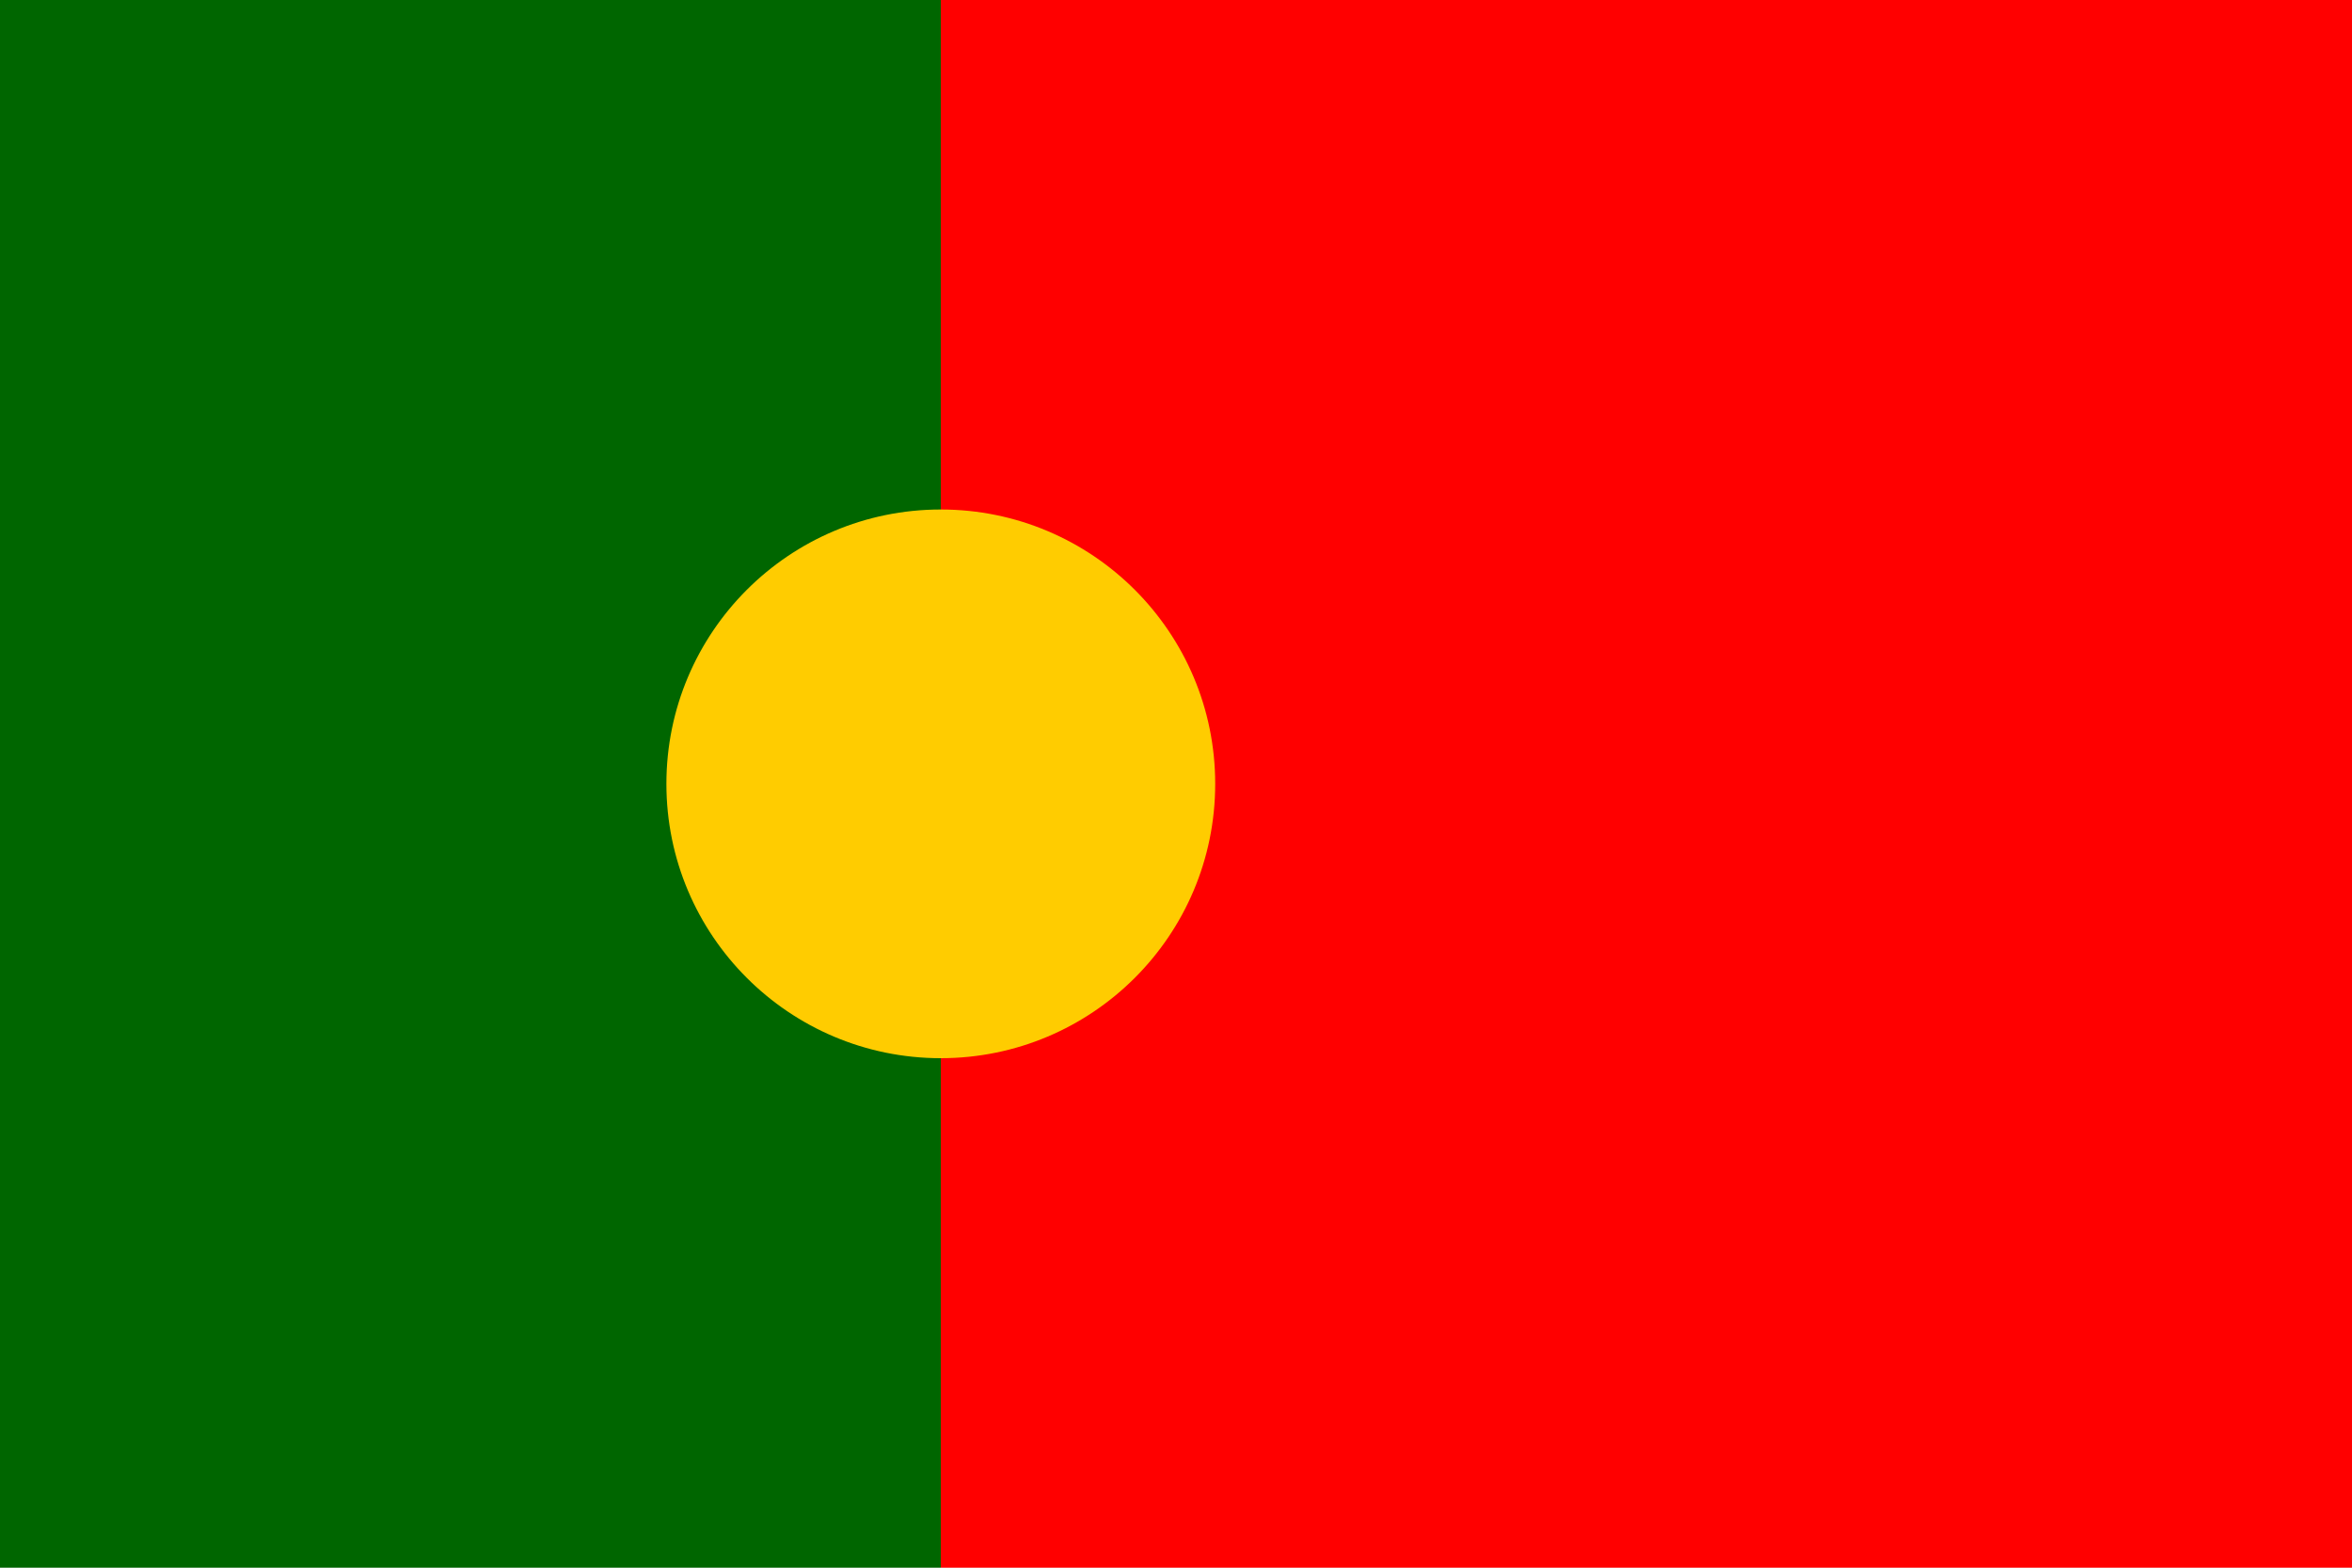
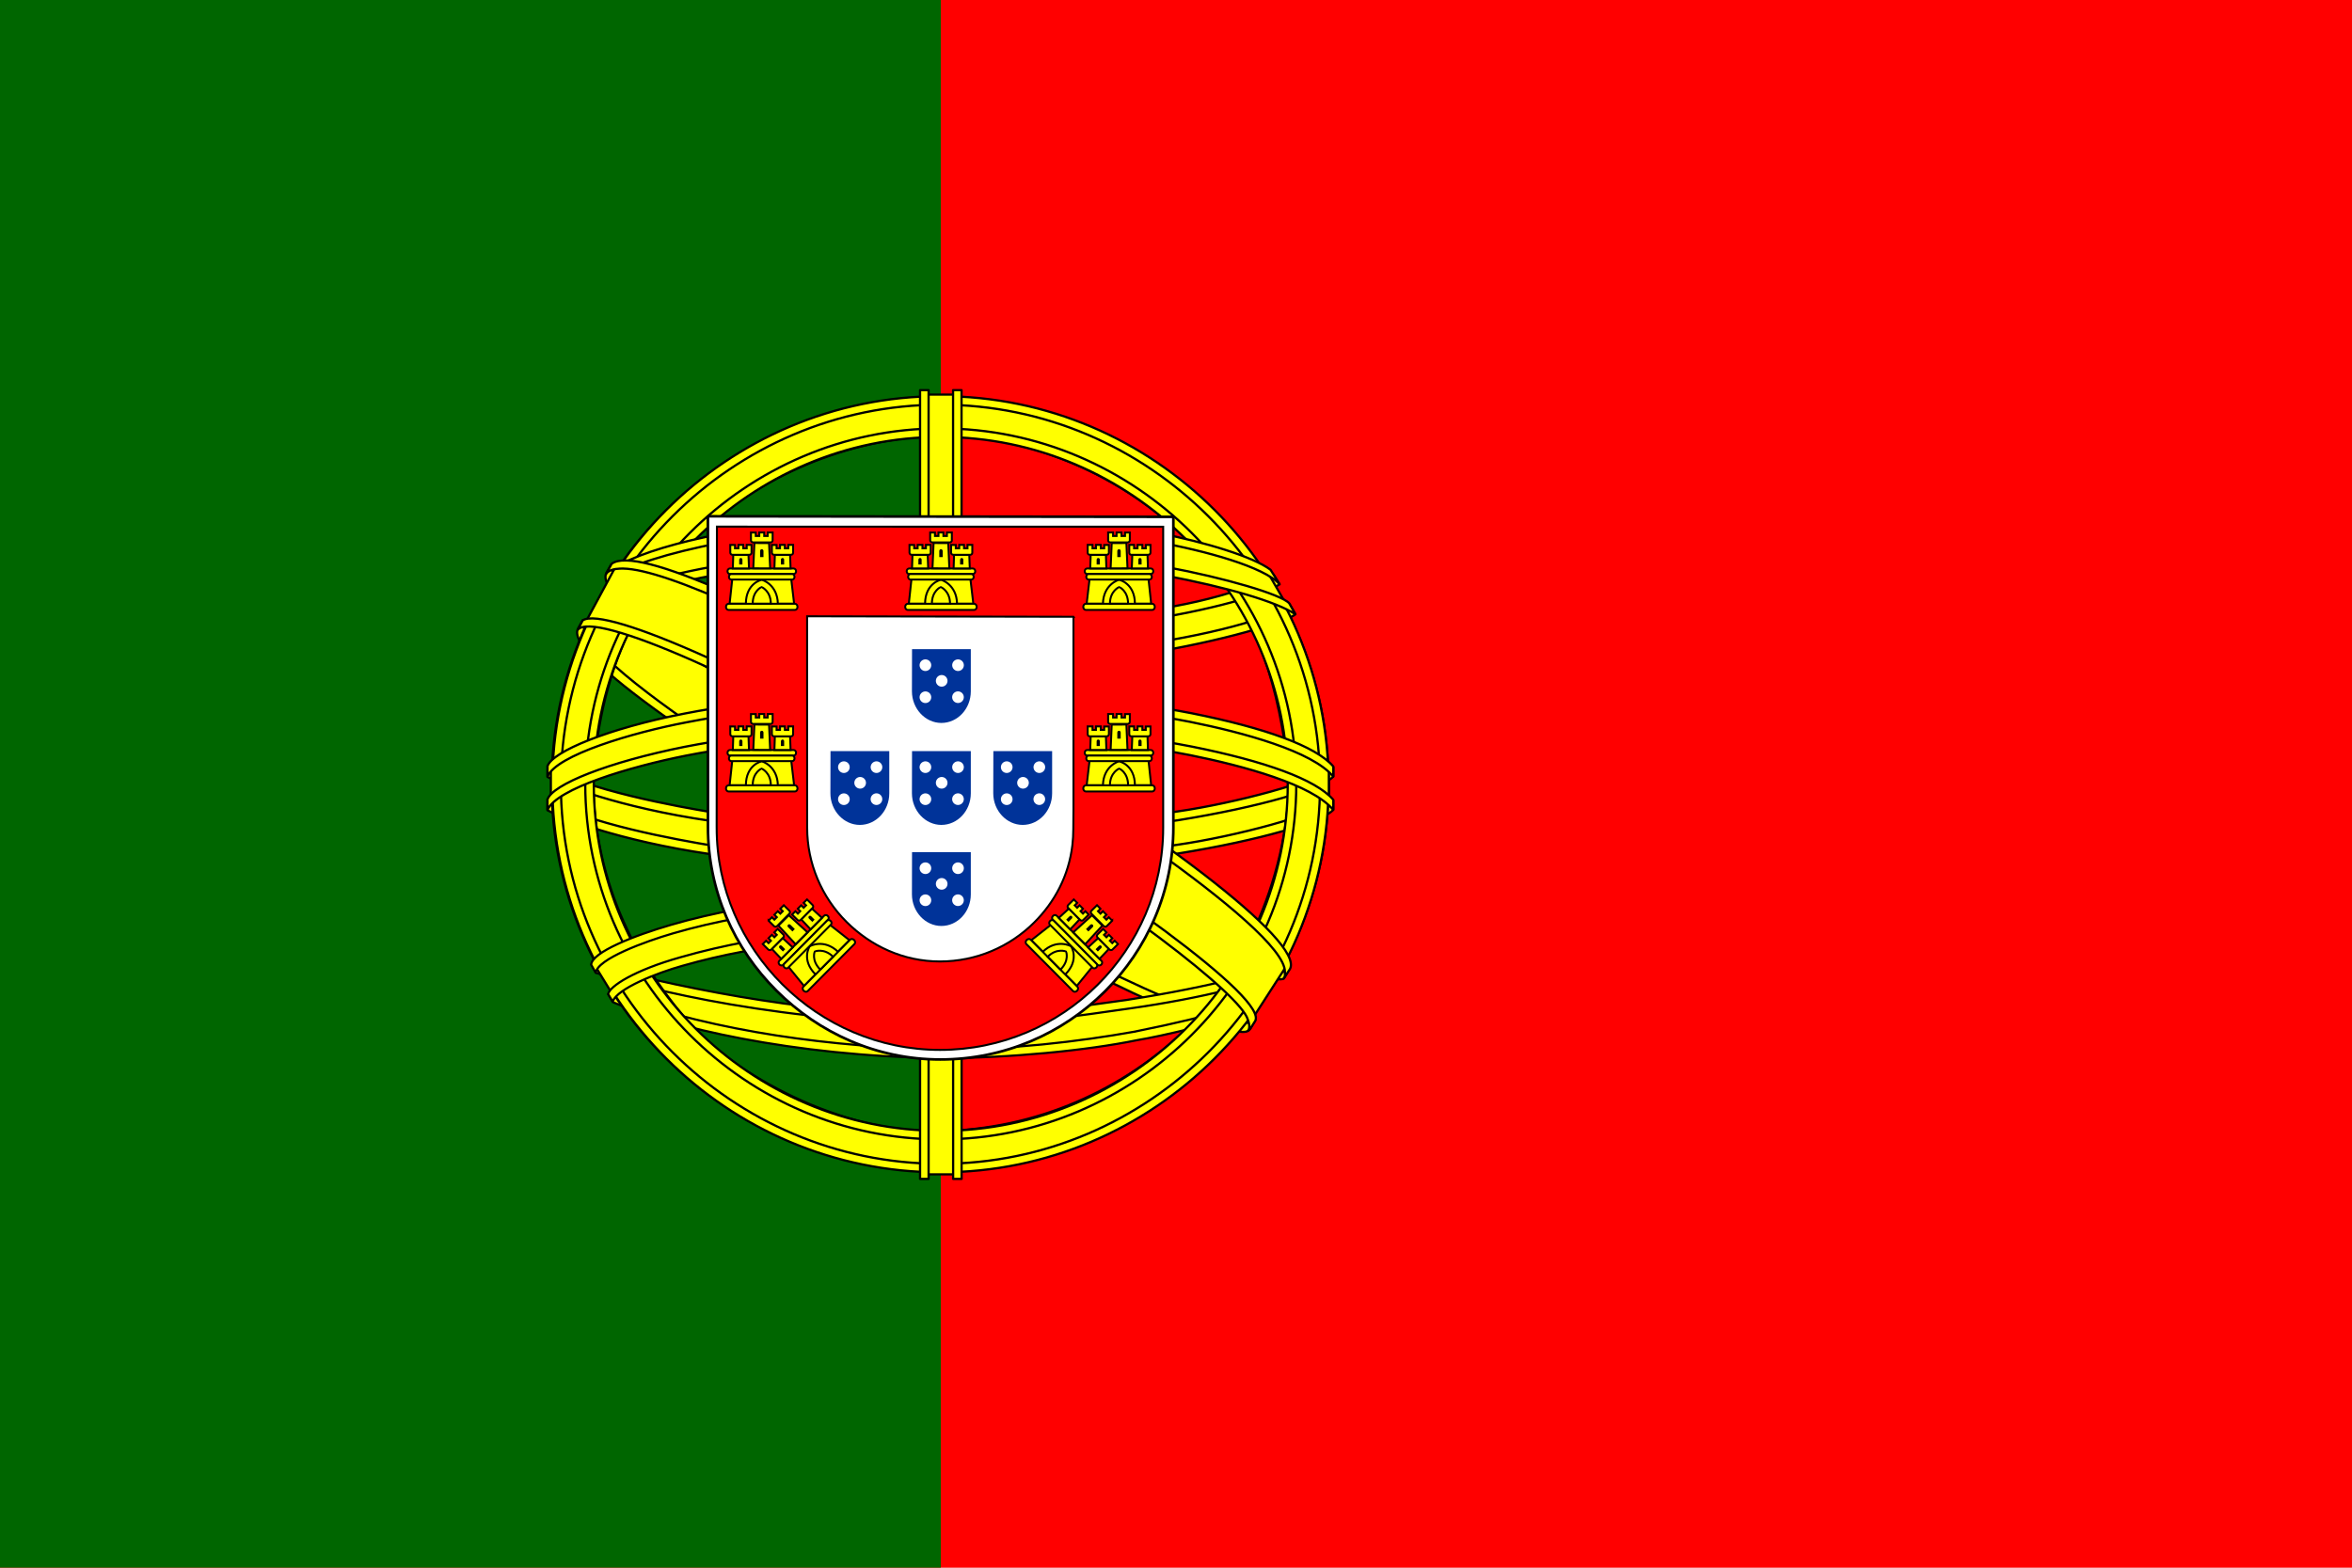
- <svg xmlns="http://www.w3.org/2000/svg" viewBox="0 0 3 2">
-   <rect fill="#006600" width="1.2" height="2" />
-   <rect fill="#FF0000" x="1.2" width="1.8" height="2" />
-   <circle fill="#FFCC00" cx="1.2" cy="1" r="0.35" />
+ <svg xmlns="http://www.w3.org/2000/svg" xmlns:xlink="http://www.w3.org/1999/xlink" width="600" height="400">
+   <rect width="600" height="400" fill="#f00" />
+   <rect width="240" height="400" fill="#060" />
+   <g fill="#ff0" fill-rule="evenodd" stroke="#000" stroke-width="0.573" stroke-linecap="round" stroke-linejoin="round">
+     <path d="m318.24,262.04c-30.21-0.91-168.74-87.38-169.69-101.15l7.65-12.757c13.741,19.966,155.36,104.06,169.27,101.08l-7.23,12.823" />
+     <path d="m154.59,146.4c-2.71,7.294,36.149,31.318,82.903,59.754,46.752,28.434,87.065,46.006,90.053,43.486,0.183-0.325,1.47-2.541,1.352-2.523-0.56,0.844-1.923,1.11-4.051,0.497-12.631-3.643-45.575-18.765-86.374-43.506-40.798-24.743-76.294-47.544-81.811-57.232-0.384-0.671-0.657-1.896-0.601-2.849l-0.134-0.002-1.175,2.053-0.161,0.322h-0.001zm164.36,116.04c-0.512,0.93-1.468,0.96-3.282,0.761-11.3-1.251-45.589-17.925-86.162-42.213-47.21-28.26-86.2-54.01-81.97-60.74l1.151-2.035,0.227,0.071c-3.804,11.405,76.948,57.578,81.702,60.522,46.724,28.947,86.115,45.851,89.601,41.458l-1.268,2.181v-0.002z" />
+     <path d="m240.17,169.23c30.237-0.239,67.55-4.132,89.023-12.69l-4.627-7.517c-12.692,7.025-50.21,11.644-84.652,12.335-40.736-0.375-69.49-4.168-83.897-13.835l-4.367,8.005c26.484,11.207,53.623,13.587,88.52,13.703" />
+     <path d="m330.44,156.71c-0.739,1.182-14.743,6.011-35.373,9.575-13.988,2.132-32.234,3.955-55.004,3.978-21.633,0.02-39.305-1.52-52.684-3.333-21.656-3.396-32.833-8.12-36.965-9.79,0.395-0.786,0.649-1.337,1.03-2.071,11.895,4.736,23.124,7.592,36.279,9.616,13.291,1.8,30.75,3.362,52.276,3.342,22.664-0.023,40.709-1.984,54.616-4.053,21.155-3.412,32.711-7.803,34.334-9.842l1.494,2.579h-0.002zm-4.06-7.623c-2.293,1.841-13.718,5.893-33.819,9.103-13.415,1.923-30.472,3.643-52.265,3.664-20.704,0.02-37.619-1.375-50.485-3.249-20.414-2.666-31.279-7.475-35.196-8.878,0.39-0.674,0.787-1.342,1.194-2.014,3.048,1.535,13.533,5.791,34.226,8.722,12.72,1.804,29.661,3.148,50.262,3.127,21.69-0.022,38.553-1.776,51.883-3.688,20.205-2.78,31.077-7.947,32.728-9.241l1.473,2.451v0.002z" />
+     <path d="m140.88,205.66c18.598,10.003,59.905,15.044,98.994,15.391,35.591,0.056,81.958-5.502,99.297-14.69l-0.477-10.012c-5.425,8.477-55.113,16.609-99.206,16.276-44.093-0.333-85.038-7.143-98.687-15.959l0.079,8.991" />
+     <path d="m340.12,204.22,0.001,2.387c-2.606,3.116-18.946,7.825-39.437,11.142-15.595,2.391-35.927,4.194-61.262,4.194-24.069,0-43.263-1.716-58.148-4.001-23.529-3.426-38.579-9.426-41.6-11.217l0.013-2.785c9.075,6.033,33.661,10.447,41.917,11.798,14.788,2.27,33.868,3.973,57.817,3.973,25.216,0,45.434-1.791,60.931-4.166,14.701-2.124,35.644-7.646,39.767-11.324h0.001zm0.01-8.492,0.001,2.387c-2.606,3.114-18.946,7.824-39.437,11.14-15.595,2.391-35.927,4.194-61.262,4.194-24.069,0-43.263-1.714-58.148-4.001-23.529-3.425-38.579-9.425-41.6-11.216l0.013-2.785c9.075,6.032,33.661,10.447,41.917,11.796,14.788,2.272,33.868,3.976,57.817,3.976,25.216,0,45.434-1.792,60.931-4.169,14.701-2.124,35.644-7.646,39.767-11.324l0.001,0.002z" />
+     <path d="m239.79,260.32c-42.772-0.255-79.421-11.659-87.16-13.544l5.643,8.834c13.67,5.75,49.424,14.32,81.927,13.371,32.504-0.948,60.91-3.466,80.928-13.211l5.786-9.155c-13.642,6.425-60.068,13.639-87.125,13.705" />
+     <path stroke-width="0.55" d="m323.3,253.72c-0.85,1.299-1.717,2.582-2.596,3.829-9.442,3.329-24.319,6.824-30.597,7.844-12.824,2.642-32.665,4.594-50.274,4.603-37.89-0.555-68.905-7.972-83.496-14.299l-1.177-2.024,0.192-0.304,1.997,0.774c25.948,9.283,55.091,12.987,82.698,13.652,17.538,0.062,35.095-2.01,49.292-4.549,21.771-4.362,30.574-7.65,33.275-9.14l0.687-0.385h-0.001zm5.017-8.275c0.022,0.026,0.044,0.05,0.065,0.078-0.636,1.073-1.291,2.165-1.962,3.262-5.036,1.8-18.702,5.799-38.659,8.589-13.149,1.791-21.322,3.526-47.479,4.034-49.015-1.247-80.75-10.831-88.289-13.195l-1.117-2.143c28.406,7.415,57.422,12.592,89.408,13.121,23.931-0.51,34.112-2.272,47.152-4.05,23.271-3.619,34.996-7.45,38.515-8.556-0.044-0.064-0.096-0.131-0.154-0.199l2.523-0.943-0.002,0.002z" />
+     <path d="m328.83,197.76c0.139,28.137-14.26,53.386-25.858,64.525-16.408,15.759-38.163,25.896-63.569,26.363-28.37,0.521-55.12-17.974-62.295-26.099-14.028-15.885-25.449-36.057-25.815-63.243,1.738-30.709,13.793-52.1,31.268-66.769s40.743-21.813,60.121-21.302c22.358,0.59,48.475,11.558,66.521,33.332,11.823,14.266,16.943,29.748,19.627,53.193zm-89.186-96.342c54.485,0,99.296,44.338,99.296,98.703,0,54.364-44.811,98.704-99.296,98.704s-98.924-44.339-98.924-98.704,44.439-98.703,98.924-98.703" />
+     <path d="m239.91,101.08c54.534,0,99.011,44.483,99.011,99.022,0,54.538-44.478,99.02-99.011,99.02-54.534,0-99.011-44.481-99.011-99.02s44.478-99.022,99.011-99.022zm-96.832,99.022c0,53.26,43.736,96.842,96.832,96.842,53.097,0,96.833-43.582,96.833-96.842,0-53.262-43.737-96.844-96.833-96.844s-96.832,43.584-96.832,96.844z" />
+     <path d="m239.99,109.31c49.731,0,90.693,40.821,90.693,90.704,0,49.884-40.963,90.703-90.693,90.703s-90.693-40.819-90.693-90.703c0-49.883,40.964-90.704,90.693-90.704zm-88.515,90.703c0,48.685,39.979,88.524,88.515,88.524s88.515-39.839,88.515-88.524c0-48.686-39.978-88.525-88.515-88.525-48.536,0-88.515,39.839-88.515,88.525z" />
+     <path d="m243.98,100.68-8.485,0,0.01,198.96,8.515,0z" />
+     <path d="m243.13,99.546h2.16l0.018,201.25h-2.162l-0.016-201.25zm-8.421,0.002h2.177l0.003,201.25h-2.178v-201.25z" />
+     <path d="m338.99,203.935,0-7.355-5.99-5.58-34-9-49-5-59,3-42,10-8.48,6.28,0,7.357l21.48-9.637,51-8h49l36,4,25,6z" />
+     <path d="m239.95,184.77c23.383-0.043,46.07,2.215,64.065,5.719,18.569,3.712,31.637,8.356,36.105,13.571l-0.005,2.582c-5.388-6.49-22.973-11.248-36.518-13.968-17.858-3.474-40.393-5.717-63.647-5.674-24.538,0.046-47.387,2.37-64.984,5.803-14.12,2.802-32.951,8.368-35.302,13.858v-2.689c1.291-3.8,15.313-9.479,34.984-13.417,17.729-3.457,40.62-5.742,65.302-5.786zm0.01-8.492c23.383-0.042,46.07,2.217,64.065,5.719,18.569,3.714,31.637,8.356,36.105,13.571l-0.005,2.582c-5.388-6.489-22.973-11.247-36.518-13.966-17.858-3.476-40.393-5.718-63.647-5.674-24.538,0.044-47.276,2.37-64.875,5.801-13.626,2.583-33.226,8.37-35.412,13.86v-2.691c1.291-3.759,15.597-9.641,34.985-13.417,17.729-3.457,40.62-5.74,65.302-5.786z" />
+     <path d="m239.48,132.96c36.849-0.184,68.99,5.152,83.695,12.685l5.364,9.279c-12.781-6.888-47.456-14.05-89.005-12.979-33.854,0.208-70.027,3.727-88.176,13.41l6.404-10.709c14.895-7.724,50.022-11.643,81.72-11.684" />
+     <path d="m239.97,140.62c21.017-0.056,41.325,1.13,57.476,4.044,15.041,2.799,29.385,7.001,31.436,9.26l1.59,2.81c-4.988-3.257-17.401-6.884-33.339-9.906-16.006-3.008-36.3-4.005-57.2-3.95-23.722-0.081-42.152,1.171-57.969,3.929-16.728,3.13-28.334,7.601-31.197,9.726l1.558-2.97c5.563-2.838,14.39-6.259,29.223-8.93,16.357-2.988,34.983-3.884,58.423-4.013h-0.001zm-0.009-8.484c20.113-0.053,39.972,1.068,55.452,3.851,12.209,2.377,24.283,6.087,28.704,9.389l2.326,3.695c-3.954-4.395-18.836-8.559-31.974-10.892-15.361-2.649-34.395-3.698-54.508-3.866-21.108,0.059-40.615,1.352-55.752,4.108-14.441,2.748-23.76,6.002-27.703,8.543l2.045-3.087c5.441-2.865,14.232-5.495,25.303-7.646,15.249-2.776,34.876-4.036,56.108-4.095z" />
+     <path d="m289.15,241.26c-18.218-3.401-36.469-3.895-49.217-3.745-61.407,0.72-81.244,12.609-83.665,16.209l-4.589-7.481c15.634-11.332,49.073-17.687,88.587-17.037,20.518,0.336,38.224,1.699,53.119,4.583l-4.236,7.473" />
+     <path stroke-width="0.55" d="m239.58,236.46c17.082,0.255,33.849,0.96,50.033,3.978l-1.172,2.069c-15.031-2.775-31.055-3.837-48.803-3.75-22.663-0.177-45.585,1.939-65.541,7.667-6.297,1.752-16.721,5.801-17.784,9.146l-1.166-1.923c0.336-1.977,6.636-6.081,18.414-9.39,22.858-6.546,44.239-7.649,66.019-7.799v0.002zm0.775-8.596c17.698,0.331,35.975,1.149,53.74,4.668l-1.221,2.154c-16.042-3.185-31.369-4.247-52.415-4.57-22.735,0.041-46.851,1.663-68.778,8.037-7.079,2.062-19.297,6.52-19.704,10.05l-1.166-2.066c0.265-3.206,10.842-7.388,20.358-10.156,22.096-6.424,46.275-8.076,69.186-8.117z" />
+     <path d="M327.58,247.38,320.201,258.829,299,240,244,203,182,169,149.81,157.99,156.67,145.27,159,144l20,5,66,34,38,24,32,23,13,15z" />
+     <path d="m148.65,158.29c5.646-3.829,47.139,14.655,90.555,40.834,43.301,26.254,84.677,55.921,80.942,61.473l-1.228,1.932-0.564,0.445c0.121-0.086,0.743-0.848-0.061-2.906-1.845-6.07-31.195-29.491-79.894-58.895-47.475-28.309-87.041-45.371-90.997-40.494l1.247-2.389h-0.001zm180.44,88.927c3.57-7.052-34.916-36.044-82.632-64.272-48.813-27.666-83.994-43.951-90.42-39.095l-1.428,2.599c-0.012,0.143,0.052-0.177,0.354-0.41,1.169-1.02,3.105-0.951,3.979-0.967,11.065,0.166,42.667,14.709,87.006,40.128,19.428,11.315,82.071,51.491,81.832,62.789,0.017,0.971,0.08,1.171-0.285,1.652l1.594-2.424v-0.002z" />
+   </g>
+   <g>
+     <path fill="#fff" stroke="#000" stroke-width="0.67" stroke-linejoin="bevel" d="m180.6,211.01c0,16.271,6.663,30.987,17.457,41.742,10.815,10.778,25.512,17.579,41.809,17.579,16.381,0,31.247-6.652,42.016-17.389,10.769-10.735,17.443-25.552,17.446-41.88h-0.002v-79.189l-118.74-0.141,0.012,79.278h0.002z" />
+     <path fill="#f00" stroke="#000" stroke-width="0.507" d="m182.82,211.12v0.045c0,15.557,6.441,29.724,16.775,40.009,10.354,10.305,24.614,16.712,40.214,16.712,15.681,0,29.912-6.361,40.222-16.626,10.308-10.265,16.697-24.433,16.699-40.044h-0.002v-76.826l-113.84-0.018-0.07,76.748m91.022-53.747,0.004,48.891-0.041,5.172h0.001c0,1.361-0.082,2.912-0.241,4.233-0.925,7.729-4.48,14.467-9.745,19.708-6.164,6.136-14.671,9.941-24.047,9.941-9.327,0-17.639-3.938-23.829-10.1-6.35-6.32-10.03-14.986-10.03-23.947l-0.013-54.023,67.94,0.123,0.002,0.002z" />
+     <g id="castle3">
+       <g id="castle" fill="#ff0" stroke="#000" stroke-width="0.5">
+         <path stroke="none" d="m190.19,154.43c0.135-5.521,4.052-6.828,4.081-6.847,0.028-0.018,4.231,1.408,4.217,6.899l-8.298-0.051" />
+         <path d="m186.81,147.69-0.682,6.345,4.141,0.009c0.04-5.249,3.974-6.122,4.069-6.103,0.089-0.005,3.989,1.161,4.093,6.103h4.151l-0.75-6.393-15.022,0.038v0.002z" />
+         <path d="m185.85,154.06h16.946c0.357,0,0.649,0.353,0.649,0.784,0,0.43-0.292,0.781-0.649,0.781h-16.946c-0.357,0-0.649-0.351-0.649-0.781,0-0.431,0.292-0.784,0.649-0.784z" />
+         <path d="m192.01,154.03c0.018-3.313,2.262-4.25,2.274-4.248,0.001,0,2.342,0.967,2.361,4.248h-4.634" />
+         <path d="m186.21,145.05h16.245c0.342,0,0.623,0.318,0.623,0.705,0,0.387-0.28,0.705-0.623,0.705h-16.245c-0.342,0-0.623-0.316-0.623-0.705,0-0.386,0.28-0.705,0.623-0.705z" />
+         <path d="m186.55,146.47h15.538c0.327,0,0.595,0.317,0.595,0.704,0,0.388-0.268,0.705-0.595,0.705h-15.538c-0.327,0-0.595-0.317-0.595-0.705,0-0.387,0.268-0.704,0.595-0.704z" />
+         <path d="m191.57,135.88,1.227,0.002v0.871h0.895v-0.891l1.257,0.004v0.887h0.898v-0.891h1.258l-0.002,2.012c0,0.316-0.254,0.52-0.549,0.52h-4.411c-0.296,0-0.57-0.237-0.571-0.527l-0.003-1.988h0.001z" />
+         <path d="m196.19,138.57,0.277,6.451-4.303-0.016,0.285-6.452,3.741,0.017" />
+         <path id="cp1" d="m190.94,141.56,0.131,3.478-4.126,0.002,0.116-3.479h3.879-0.001z" />
+         <use xlink:href="#cp1" x="10.609" />
+         <path id="cp2" d="m186.3,139.04,1.199,0.003v0.872h0.877v-0.893l1.229,0.004v0.889h0.879v-0.893l1.23,0.002-0.002,2.012c0,0.314-0.249,0.519-0.536,0.519h-4.317c-0.289,0-0.558-0.235-0.559-0.526l-0.003-1.989h0.001z" />
+         <use xlink:href="#cp2" x="10.609" />
+         <path fill="#000" stroke="none" d="m193.9,140.61c-0.026-0.627,0.877-0.634,0.866,0v1.536h-0.866v-1.536" />
+         <path id="cp3" fill="#000" stroke="none" d="m188.57,142.84c-0.003-0.606,0.837-0.618,0.826,0v1.187h-0.826v-1.187" />
+         <use xlink:href="#cp3" x="10.641" />
+       </g>
+       <use xlink:href="#castle" y="46.32" />
+       <use xlink:href="#castle" transform="matrix(0.7046089,-0.7095959,0.7095959,0.7046089,-35.34146,275.109)" />
+     </g>
+     <use xlink:href="#castle" x="45.714" />
+     <use xlink:href="#castle3" transform="matrix(-1,0,0,1,479.7919,0)" />
+     <g id="quina">
+       <path fill="#039" d="m232.636,202.406v0.005c0,2.212,0.849,4.227,2.212,5.689,1.365,1.467,3.245,2.378,5.302,2.378,2.067,0,3.944-0.905,5.303-2.365,1.358-1.459,2.202-3.472,2.202-5.693v-10.768l-14.992-0.012-0.027,10.766" />
+       <path stroke="#fff" stroke-width="2.972" stroke-linecap="round" d="M236.074,195.742v0M244.392,195.742v0M240.225,199.735v0M236.074,203.916v0M244.383,203.905v0" />
+     </g>
+     <use xlink:href="#quina" y="-26.016" />
+     <use xlink:href="#quina" x="-20.799" />
+     <use xlink:href="#quina" x="20.745" />
+     <use xlink:href="#quina" y="25.784" />
+   </g>
</svg>
